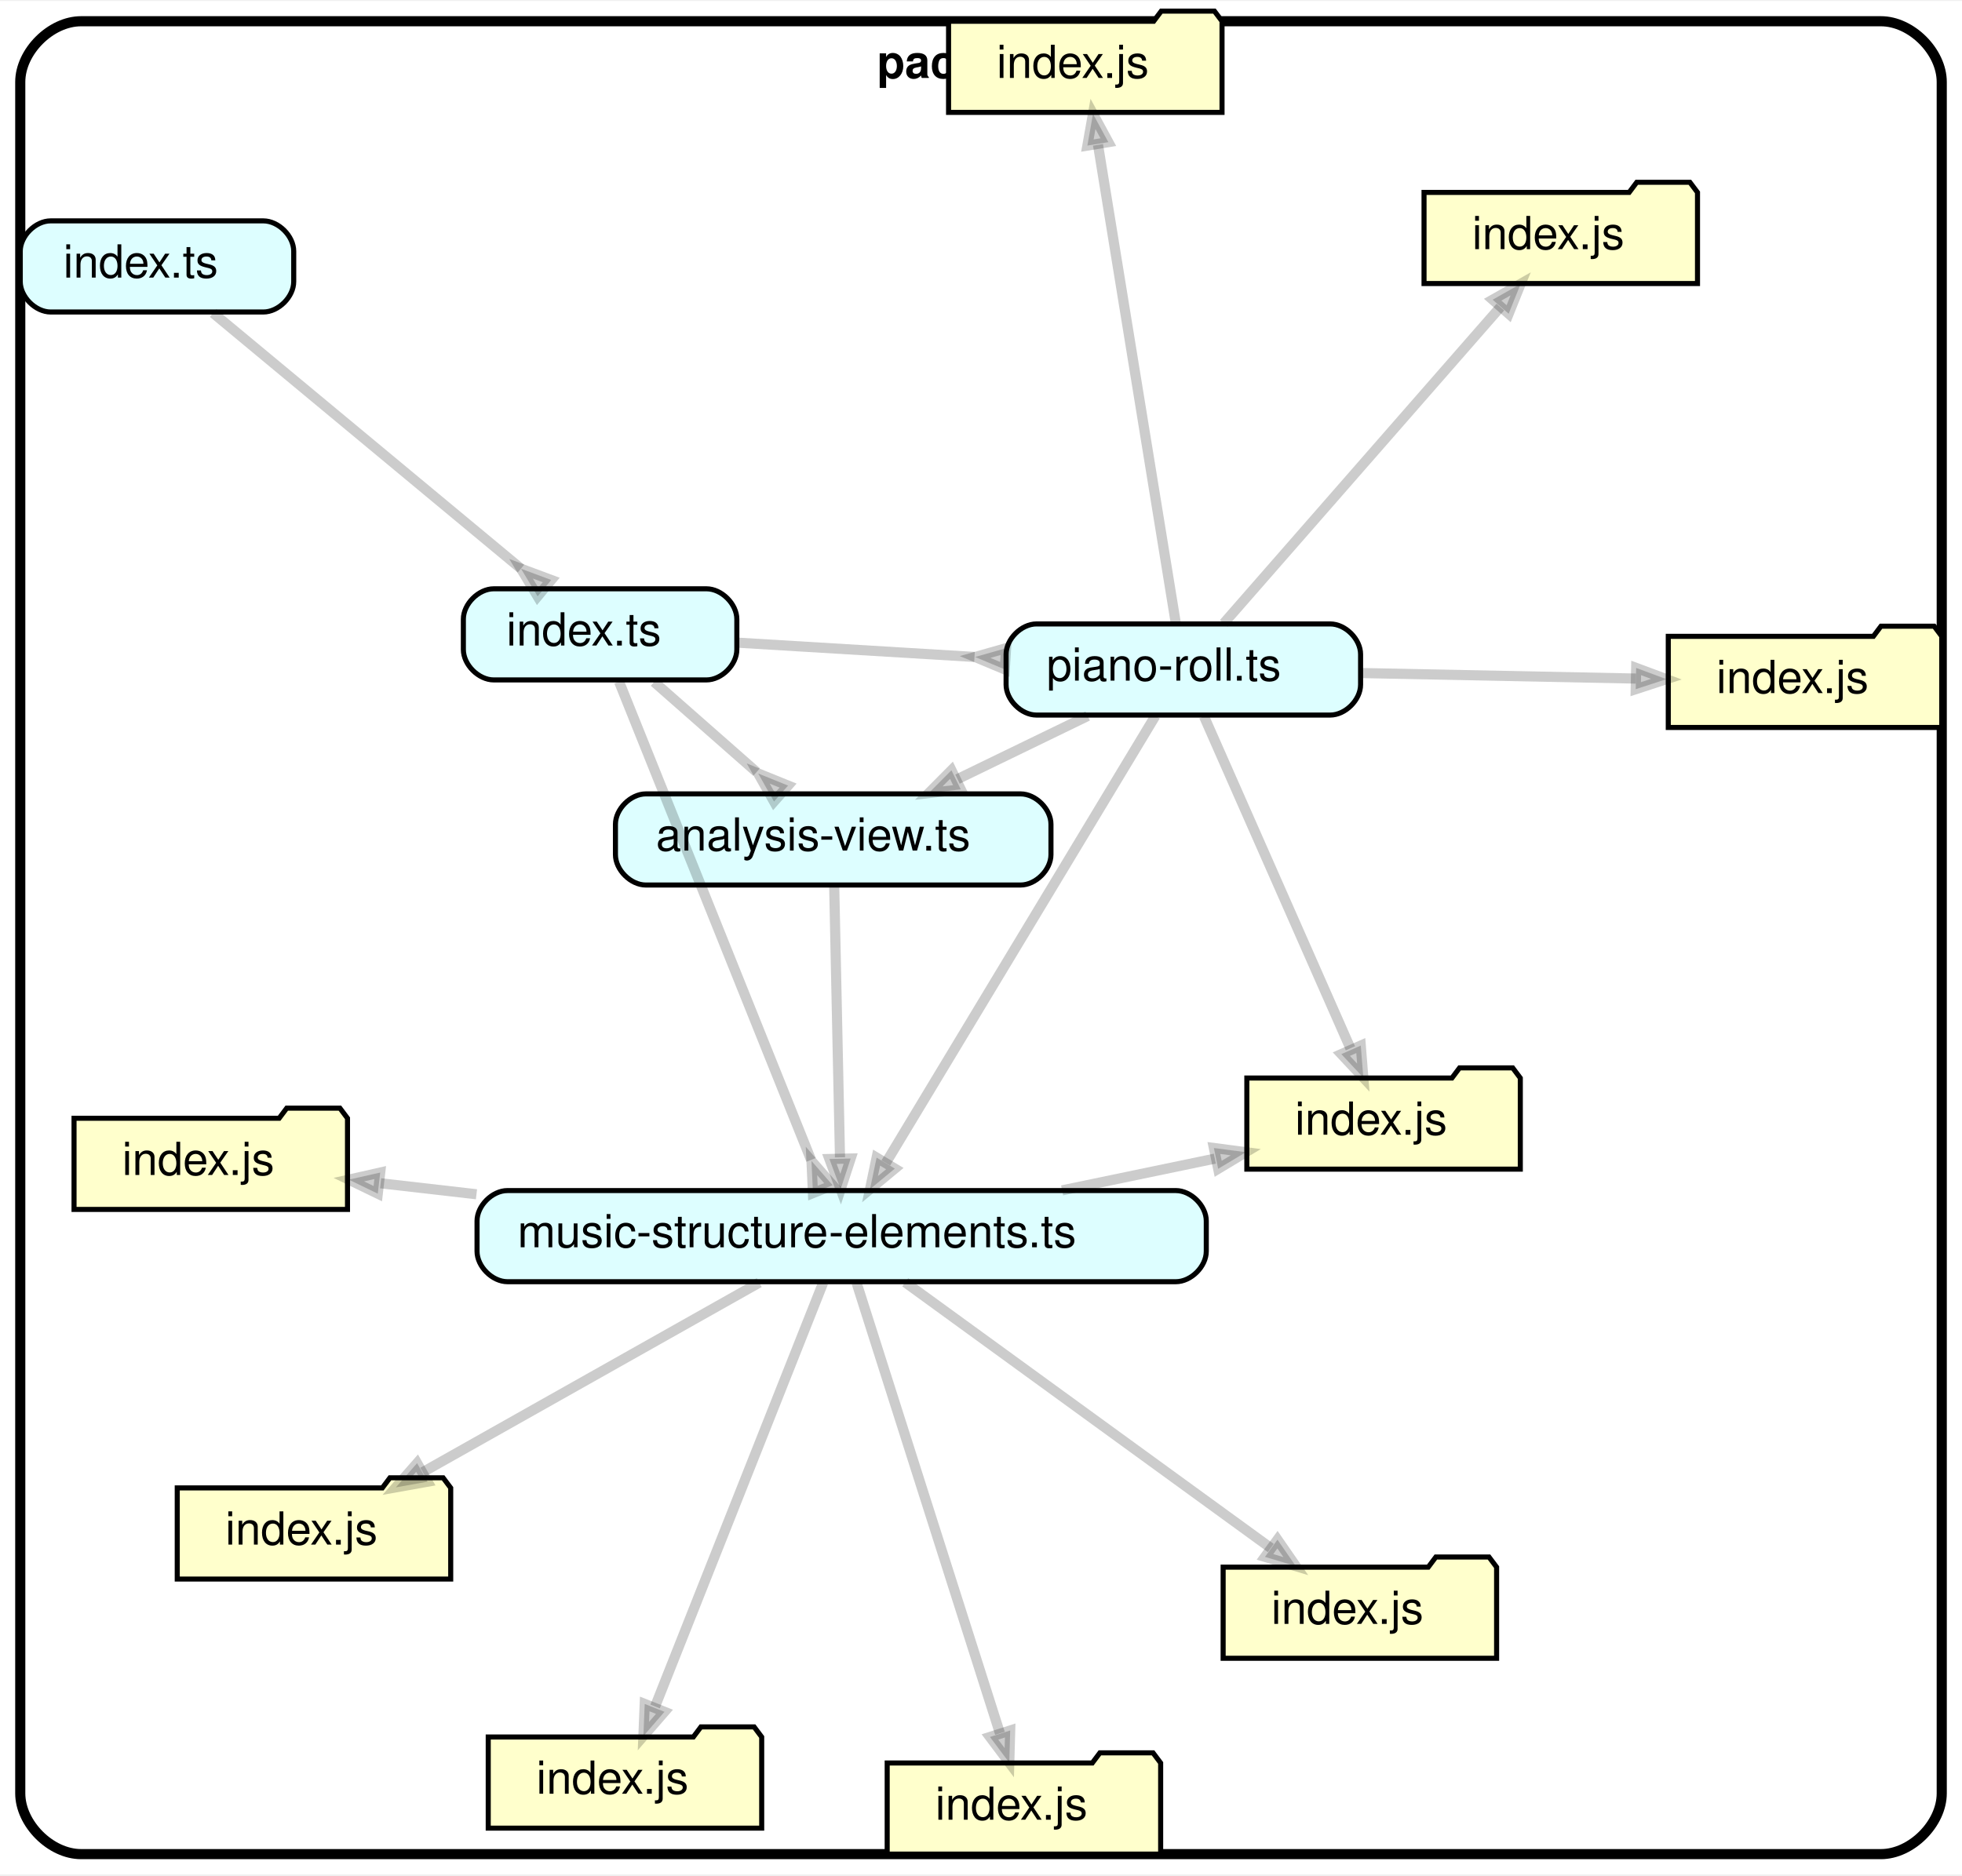
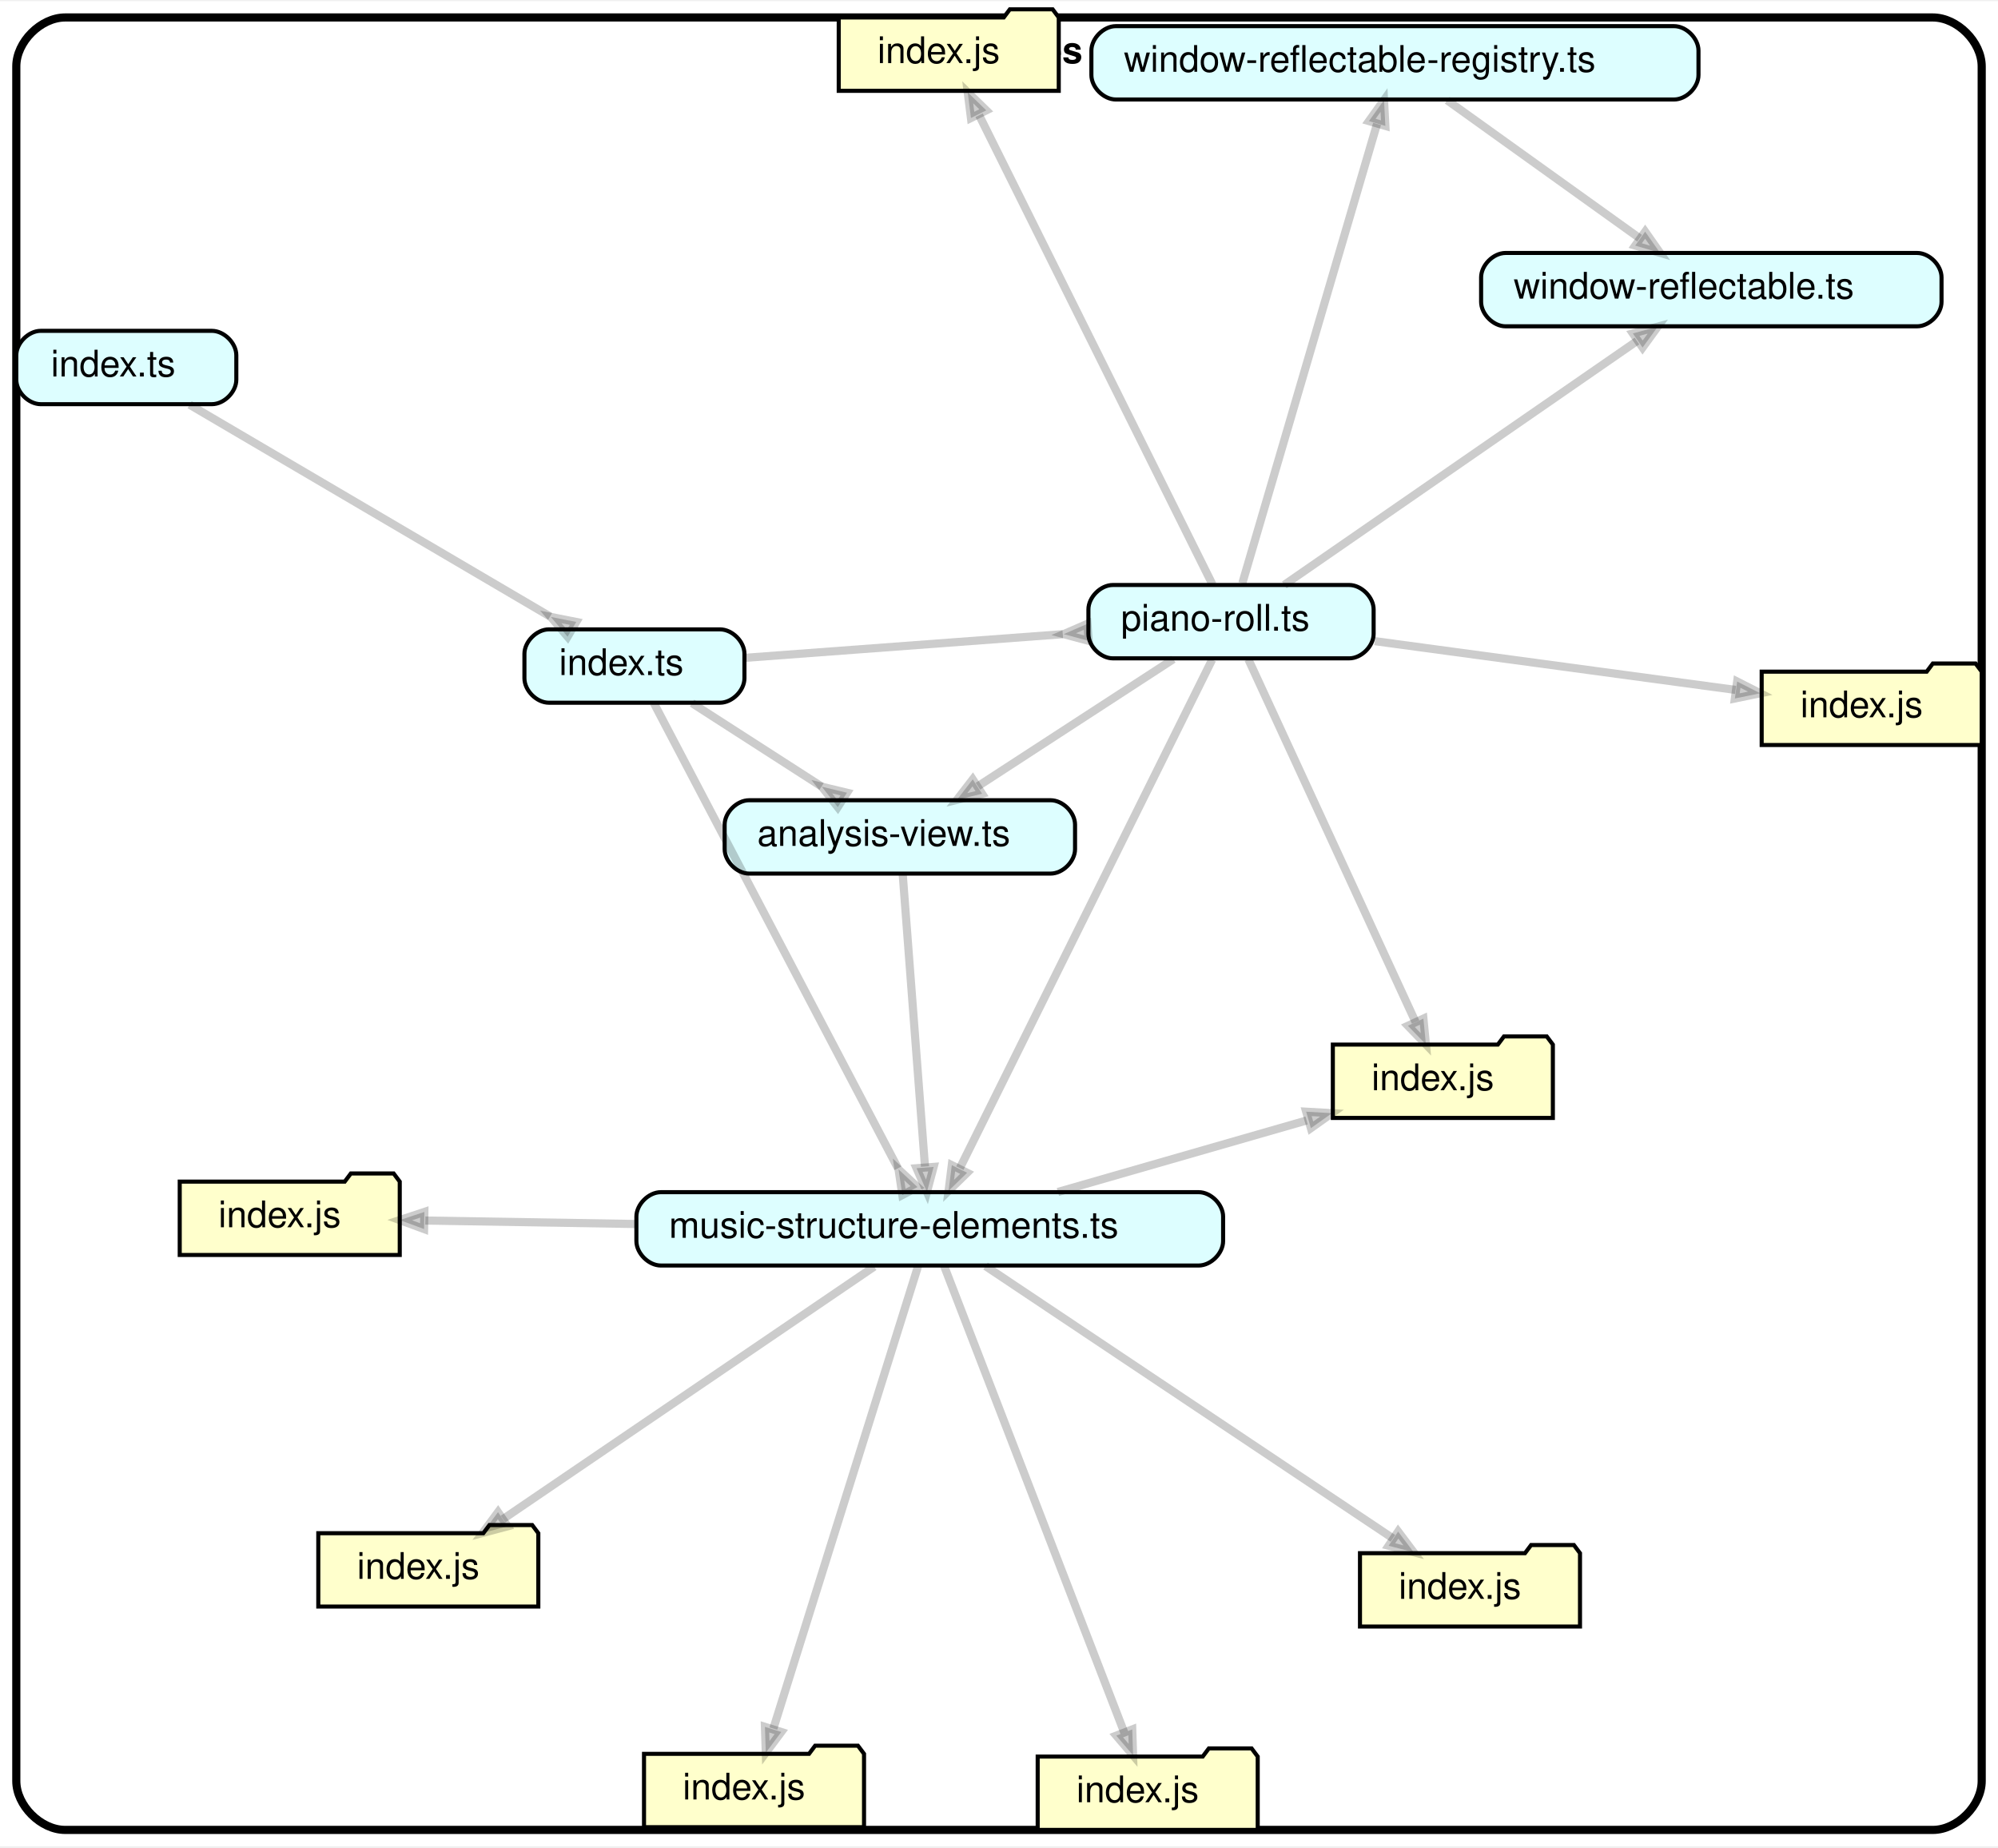
- <svg xmlns="http://www.w3.org/2000/svg" xmlns:xlink="http://www.w3.org/1999/xlink" width="387pt" height="370pt" viewBox="0.00 0.00 387.43 370.02">
-   <g id="graph0" class="graph" transform="scale(1 1) rotate(0) translate(4 366.02)">
-     <polygon fill="white" stroke="transparent" points="-4,4 -4,-366.02 383.43,-366.02 383.43,4 -4,4" />
+ <svg xmlns="http://www.w3.org/2000/svg" xmlns:xlink="http://www.w3.org/1999/xlink" width="490pt" height="453pt" viewBox="0.00 0.00 490.37 452.77">
+   <g id="graph0" class="graph" transform="scale(1 1) rotate(0) translate(4 448.77)">
+     <polygon fill="white" stroke="transparent" points="-4,4 -4,-448.77 486.37,-448.77 486.37,4 -4,4" />
    <g id="clust1" class="cluster">
-       <path fill="#ffffff" stroke="black" stroke-width="2" d="M12,0C12,0 367.43,0 367.43,0 373.43,0 379.43,-6 379.43,-12 379.43,-12 379.43,-350.02 379.43,-350.02 379.43,-356.02 373.43,-362.02 367.43,-362.02 367.43,-362.02 12,-362.02 12,-362.02 6,-362.02 0,-356.02 0,-350.02 0,-350.02 0,-12 0,-12 0,-6 6,0 12,0" />
-       <text text-anchor="middle" x="189.71" y="-350.82" font-family="Helvetica,sans-Serif" font-weight="bold" font-size="9.00">packages</text>
+       <path fill="#ffffff" stroke="black" stroke-width="2" d="M12,0C12,0 470.37,0 470.37,0 476.37,0 482.37,-6 482.37,-12 482.37,-12 482.37,-432.77 482.37,-432.77 482.37,-438.77 476.37,-444.77 470.37,-444.77 470.37,-444.77 12,-444.77 12,-444.77 6,-444.77 0,-438.77 0,-432.77 0,-432.77 0,-12 0,-12 0,-6 6,0 12,0" />
+       <text text-anchor="middle" x="241.18" y="-433.57" font-family="Helvetica,sans-Serif" font-weight="bold" font-size="9.00">packages</text>
    </g>
    <g id="node1" class="node">
      <g id="a_node1">
        <a xlink:href="packages/UI/piano-roll/beat-view/dist/index.js" xlink:title="index.js">
-           <polygon fill="#ffffcc" stroke="black" points="64.62,-145.34 63.12,-147.34 52.62,-147.34 51.12,-145.34 10.62,-145.34 10.62,-127.34 64.62,-127.34 64.62,-145.34" />
-           <text text-anchor="start" x="20.12" y="-134.14" font-family="Helvetica,sans-Serif" font-size="9.00">index.js</text>
+           <polygon fill="#ffffcc" stroke="black" points="94.11,-159.09 92.61,-161.09 82.11,-161.09 80.61,-159.09 40.11,-159.09 40.11,-141.09 94.11,-141.09 94.11,-159.09" />
+           <text text-anchor="start" x="49.61" y="-147.89" font-family="Helvetica,sans-Serif" font-size="9.00">index.js</text>
        </a>
      </g>
    </g>
    <g id="node2" class="node">
      <g id="a_node2">
        <a xlink:href="packages/UI/piano-roll/chord-view/dist/index.js" xlink:title="index.js">
-           <polygon fill="#ffffcc" stroke="black" points="296.21,-153.29 294.71,-155.29 284.21,-155.29 282.71,-153.29 242.21,-153.29 242.21,-135.29 296.21,-135.29 296.21,-153.29" />
-           <text text-anchor="start" x="251.71" y="-142.09" font-family="Helvetica,sans-Serif" font-size="9.00">index.js</text>
+           <polygon fill="#ffffcc" stroke="black" points="377.12,-192.72 375.62,-194.72 365.12,-194.72 363.62,-192.72 323.12,-192.72 323.12,-174.72 377.12,-174.72 377.12,-192.72" />
+           <text text-anchor="start" x="332.62" y="-181.52" font-family="Helvetica,sans-Serif" font-size="9.00">index.js</text>
        </a>
      </g>
    </g>
    <g id="node3" class="node">
      <g id="a_node3">
        <a xlink:href="packages/UI/piano-roll/melody-view/dist/index.js" xlink:title="index.js">
-           <polygon fill="#ffffcc" stroke="black" points="146.41,-23.13 144.91,-25.13 134.41,-25.13 132.91,-23.13 92.41,-23.13 92.41,-5.13 146.41,-5.13 146.41,-23.13" />
-           <text text-anchor="start" x="101.91" y="-11.93" font-family="Helvetica,sans-Serif" font-size="9.00">index.js</text>
+           <polygon fill="#ffffcc" stroke="black" points="208.06,-18.67 206.56,-20.67 196.06,-20.67 194.56,-18.67 154.06,-18.67 154.06,-0.67 208.06,-0.67 208.06,-18.67" />
+           <text text-anchor="start" x="163.56" y="-7.47" font-family="Helvetica,sans-Serif" font-size="9.00">index.js</text>
        </a>
      </g>
    </g>
    <g id="node4" class="node">
      <g id="a_node4">
        <a xlink:href="packages/UI/piano-roll/piano-roll/index.ts" xlink:title="index.ts">
-           <path fill="#ddfeff" stroke="black" d="M48,-322.59C48,-322.59 6,-322.59 6,-322.59 3,-322.59 0,-319.59 0,-316.59 0,-316.59 0,-310.59 0,-310.59 0,-307.59 3,-304.59 6,-304.59 6,-304.59 48,-304.59 48,-304.59 51,-304.59 54,-307.59 54,-310.59 54,-310.59 54,-316.59 54,-316.59 54,-319.59 51,-322.59 48,-322.59" />
-           <text text-anchor="start" x="8.5" y="-311.39" font-family="Helvetica,sans-Serif" font-size="9.00">index.ts</text>
+           <path fill="#ddfeff" stroke="black" d="M48,-367.87C48,-367.87 6,-367.87 6,-367.87 3,-367.87 0,-364.87 0,-361.87 0,-361.87 0,-355.87 0,-355.87 0,-352.87 3,-349.87 6,-349.87 6,-349.87 48,-349.87 48,-349.87 51,-349.87 54,-352.87 54,-355.87 54,-355.87 54,-361.87 54,-361.87 54,-364.87 51,-367.87 48,-367.87" />
+           <text text-anchor="start" x="8.5" y="-356.67" font-family="Helvetica,sans-Serif" font-size="9.00">index.ts</text>
        </a>
      </g>
    </g>
    <g id="node5" class="node">
      <g id="a_node5">
        <a xlink:href="packages/UI/piano-roll/piano-roll/src/index.ts" xlink:title="index.ts">
-           <path fill="#ddfeff" stroke="black" d="M135.5,-249.92C135.5,-249.92 93.5,-249.92 93.5,-249.92 90.5,-249.92 87.5,-246.92 87.5,-243.92 87.5,-243.92 87.5,-237.92 87.5,-237.92 87.5,-234.92 90.5,-231.92 93.5,-231.92 93.5,-231.92 135.5,-231.92 135.5,-231.92 138.5,-231.92 141.5,-234.92 141.5,-237.92 141.5,-237.92 141.5,-243.92 141.5,-243.92 141.5,-246.92 138.5,-249.92 135.5,-249.92" />
-           <text text-anchor="start" x="96" y="-238.72" font-family="Helvetica,sans-Serif" font-size="9.00">index.ts</text>
+           <path fill="#ddfeff" stroke="black" d="M172.71,-294.61C172.71,-294.61 130.71,-294.61 130.71,-294.61 127.71,-294.61 124.71,-291.61 124.71,-288.61 124.71,-288.61 124.71,-282.61 124.71,-282.61 124.71,-279.61 127.71,-276.61 130.71,-276.61 130.71,-276.61 172.71,-276.61 172.71,-276.61 175.71,-276.61 178.71,-279.61 178.71,-282.61 178.71,-282.61 178.71,-288.61 178.71,-288.61 178.71,-291.61 175.71,-294.61 172.71,-294.61" />
+           <text text-anchor="start" x="133.21" y="-283.41" font-family="Helvetica,sans-Serif" font-size="9.00">index.ts</text>
        </a>
      </g>
    </g>
    <g id="edge1" class="edge">
-       <path fill="none" stroke="#000000" stroke-width="2" stroke-opacity="0.2" d="M38.08,-304.39C53.47,-291.61 81.37,-268.43 98.87,-253.9" />
-       <polygon fill="#000000" fill-opacity="0.2" stroke="#000000" stroke-width="2" stroke-opacity="0.2" points="104.85,-251.66 98.89,-253.88 102.16,-248.43 104.85,-251.66" />
+       <path fill="none" stroke="#000000" stroke-width="2" stroke-opacity="0.2" d="M42.54,-349.74C64.88,-336.62 106.11,-312.4 131.01,-297.77" />
+       <polygon fill="#000000" fill-opacity="0.2" stroke="#000000" stroke-width="2" stroke-opacity="0.2" points="137.43,-296.43 131.19,-297.66 135.3,-292.81 137.43,-296.43" />
    </g>
    <g id="node6" class="node">
      <g id="a_node6">
        <a xlink:href="packages/UI/piano-roll/piano-roll/src/analysis-view.ts" xlink:title="analysis-view.ts">
-           <path fill="#ddfeff" stroke="black" d="M197.53,-209.41C197.53,-209.41 123.53,-209.41 123.53,-209.41 120.53,-209.41 117.53,-206.41 117.53,-203.41 117.53,-203.41 117.53,-197.41 117.53,-197.41 117.53,-194.41 120.53,-191.41 123.53,-191.41 123.53,-191.41 197.53,-191.41 197.53,-191.41 200.53,-191.41 203.53,-194.41 203.53,-197.41 203.53,-197.41 203.53,-203.41 203.53,-203.41 203.53,-206.41 200.53,-209.41 197.53,-209.41" />
-           <text text-anchor="start" x="125.53" y="-198.21" font-family="Helvetica,sans-Serif" font-size="9.00">analysis-view.ts</text>
+           <path fill="#ddfeff" stroke="black" d="M253.85,-252.68C253.85,-252.68 179.85,-252.68 179.85,-252.68 176.85,-252.68 173.85,-249.68 173.85,-246.68 173.85,-246.68 173.85,-240.68 173.85,-240.68 173.85,-237.68 176.85,-234.68 179.85,-234.68 179.85,-234.68 253.85,-234.68 253.85,-234.68 256.85,-234.68 259.85,-237.68 259.85,-240.68 259.85,-240.68 259.85,-246.68 259.85,-246.68 259.85,-249.68 256.85,-252.68 253.85,-252.68" />
+           <text text-anchor="start" x="181.85" y="-241.48" font-family="Helvetica,sans-Serif" font-size="9.00">analysis-view.ts</text>
        </a>
      </g>
    </g>
    <g id="edge3" class="edge">
-       <path fill="none" stroke="#000000" stroke-width="2" stroke-opacity="0.2" d="M125.17,-231.52C131.18,-226.23 138.79,-219.54 145.4,-213.72" />
-       <polygon fill="#000000" fill-opacity="0.2" stroke="#000000" stroke-width="2" stroke-opacity="0.2" points="151.62,-211.05 145.72,-213.44 148.84,-207.9 151.62,-211.05" />
+       <path fill="none" stroke="#000000" stroke-width="2" stroke-opacity="0.2" d="M165.84,-276.51C175.15,-270.52 187.45,-262.6 197.64,-256.05" />
+       <polygon fill="#000000" fill-opacity="0.2" stroke="#000000" stroke-width="2" stroke-opacity="0.2" points="203.88,-254.52 197.7,-256 201.61,-250.99 203.88,-254.52" />
    </g>
    <g id="node7" class="node">
      <g id="a_node7">
        <a xlink:href="packages/UI/piano-roll/piano-roll/src/music-structure-elements.ts" xlink:title="music-structure-elements.ts">
-           <path fill="#ddfeff" stroke="black" d="M228.2,-131.06C228.2,-131.06 96.2,-131.06 96.2,-131.06 93.2,-131.06 90.2,-128.06 90.2,-125.06 90.2,-125.06 90.2,-119.06 90.2,-119.06 90.2,-116.06 93.2,-113.06 96.2,-113.06 96.2,-113.06 228.2,-113.06 228.2,-113.06 231.2,-113.06 234.2,-116.06 234.2,-119.06 234.2,-119.06 234.2,-125.06 234.2,-125.06 234.2,-128.06 231.2,-131.06 228.2,-131.06" />
-           <text text-anchor="start" x="98.2" y="-119.86" font-family="Helvetica,sans-Serif" font-size="9.00">music-structure-elements.ts</text>
+           <path fill="#ddfeff" stroke="black" d="M290.19,-156.5C290.19,-156.5 158.19,-156.5 158.19,-156.5 155.19,-156.5 152.19,-153.5 152.19,-150.5 152.19,-150.5 152.19,-144.5 152.19,-144.5 152.19,-141.5 155.19,-138.5 158.19,-138.5 158.19,-138.5 290.19,-138.5 290.19,-138.5 293.19,-138.5 296.19,-141.5 296.19,-144.5 296.19,-144.5 296.19,-150.5 296.19,-150.5 296.19,-153.5 293.19,-156.5 290.19,-156.5" />
+           <text text-anchor="start" x="160.19" y="-145.3" font-family="Helvetica,sans-Serif" font-size="9.00">music-structure-elements.ts</text>
        </a>
      </g>
    </g>
    <g id="edge4" class="edge">
-       <path fill="none" stroke="#000000" stroke-width="2" stroke-opacity="0.2" d="M118.24,-231.59C126.46,-211.11 146.16,-162.04 156.16,-137.12" />
-       <polygon fill="#000000" fill-opacity="0.2" stroke="#000000" stroke-width="2" stroke-opacity="0.2" points="160.42,-132.12 156.24,-136.91 156.53,-130.56 160.42,-132.12" />
+       <path fill="none" stroke="#000000" stroke-width="2" stroke-opacity="0.2" d="M156.46,-276.54C168.7,-253.24 201.34,-191.04 216.39,-162.36" />
+       <polygon fill="#000000" fill-opacity="0.2" stroke="#000000" stroke-width="2" stroke-opacity="0.2" points="221.18,-157.75 216.53,-162.09 217.46,-155.8 221.18,-157.75" />
    </g>
    <g id="node8" class="node">
      <g id="a_node8">
        <a xlink:href="packages/UI/piano-roll/piano-roll/src/piano-roll.ts" xlink:title="piano-roll.ts">
-           <path fill="#ddfeff" stroke="black" d="M258.67,-242.98C258.67,-242.98 200.67,-242.98 200.67,-242.98 197.67,-242.98 194.67,-239.98 194.67,-236.98 194.67,-236.98 194.67,-230.98 194.67,-230.98 194.67,-227.98 197.67,-224.98 200.67,-224.98 200.67,-224.98 258.67,-224.98 258.67,-224.98 261.67,-224.98 264.67,-227.98 264.67,-230.98 264.67,-230.98 264.67,-236.98 264.67,-236.98 264.67,-239.98 261.67,-242.98 258.67,-242.98" />
-           <text text-anchor="start" x="202.67" y="-231.78" font-family="Helvetica,sans-Serif" font-size="9.00">piano-roll.ts</text>
+           <path fill="#ddfeff" stroke="black" d="M327.13,-305.5C327.13,-305.5 269.13,-305.5 269.13,-305.5 266.13,-305.5 263.13,-302.5 263.13,-299.5 263.13,-299.5 263.13,-293.5 263.13,-293.5 263.13,-290.5 266.13,-287.5 269.13,-287.5 269.13,-287.5 327.13,-287.5 327.13,-287.5 330.13,-287.5 333.13,-290.5 333.13,-293.5 333.13,-293.5 333.13,-299.5 333.13,-299.5 333.13,-302.5 330.13,-305.5 327.13,-305.5" />
+           <text text-anchor="start" x="271.13" y="-294.3" font-family="Helvetica,sans-Serif" font-size="9.00">piano-roll.ts</text>
        </a>
      </g>
    </g>
    <g id="edge5" class="edge">
-       <path fill="none" stroke="#000000" stroke-width="2" stroke-opacity="0.2" d="M141.5,-239.29C155.47,-238.45 172.82,-237.4 188.43,-236.46" />
-       <polygon fill="#000000" fill-opacity="0.2" stroke="#000000" stroke-width="2" stroke-opacity="0.2" points="194.67,-238.19 188.55,-236.45 194.41,-234 194.67,-238.19" />
+       <path fill="none" stroke="#000000" stroke-width="2" stroke-opacity="0.2" d="M178.91,-287.63C200.79,-289.26 231.89,-291.57 256.84,-293.43" />
+       <polygon fill="#000000" fill-opacity="0.2" stroke="#000000" stroke-width="2" stroke-opacity="0.2" points="262.89,-295.98 257.06,-293.44 263.2,-291.79 262.89,-295.98" />
    </g>
    <g id="edge2" class="edge">
-       <path fill="none" stroke="#000000" stroke-width="2" stroke-opacity="0.2" d="M160.73,-191.11C161.01,-177.92 161.53,-153.59 161.87,-137.62" />
-       <polygon fill="#000000" fill-opacity="0.2" stroke="#000000" stroke-width="2" stroke-opacity="0.2" points="163.98,-137.39 162,-131.34 159.78,-137.3 163.98,-137.39" />
+       <path fill="none" stroke="#000000" stroke-width="2" stroke-opacity="0.2" d="M217.56,-234.45C218.82,-217.9 221.48,-182.98 223.02,-162.79" />
+       <polygon fill="#000000" fill-opacity="0.2" stroke="#000000" stroke-width="2" stroke-opacity="0.2" points="225.14,-162.7 223.5,-156.56 220.95,-162.38 225.14,-162.7" />
    </g>
    <g id="edge7" class="edge">
-       <path fill="none" stroke="#000000" stroke-width="2" stroke-opacity="0.2" d="M90.09,-130.33C83.53,-131.08 77.12,-131.82 71.16,-132.5" />
-       <polygon fill="#000000" fill-opacity="0.2" stroke="#000000" stroke-width="2" stroke-opacity="0.2" points="70.6,-130.45 64.88,-133.22 71.08,-134.62 70.6,-130.45" />
+       <path fill="none" stroke="#000000" stroke-width="2" stroke-opacity="0.2" d="M152.09,-148.69C134.02,-148.99 115.5,-149.29 100.38,-149.54" />
+       <polygon fill="#000000" fill-opacity="0.2" stroke="#000000" stroke-width="2" stroke-opacity="0.2" points="100.08,-147.45 94.11,-149.65 100.15,-151.65 100.08,-147.45" />
    </g>
    <g id="edge9" class="edge">
-       <path fill="none" stroke="#000000" stroke-width="2" stroke-opacity="0.2" d="M205.73,-131.1C215.79,-133.19 226.34,-135.38 235.89,-137.37" />
-       <polygon fill="#000000" fill-opacity="0.2" stroke="#000000" stroke-width="2" stroke-opacity="0.2" points="235.7,-139.47 242,-138.64 236.55,-135.36 235.7,-139.47" />
+       <path fill="none" stroke="#000000" stroke-width="2" stroke-opacity="0.2" d="M255.64,-156.55C274.23,-161.89 297.76,-168.66 316.68,-174.1" />
+       <polygon fill="#000000" fill-opacity="0.2" stroke="#000000" stroke-width="2" stroke-opacity="0.2" points="316.57,-176.25 322.91,-175.89 317.73,-172.21 316.57,-176.25" />
    </g>
    <g id="edge11" class="edge">
-       <path fill="none" stroke="#000000" stroke-width="2" stroke-opacity="0.2" d="M158.55,-112.86C151.16,-94.22 134.36,-51.85 125.36,-29.16" />
-       <polygon fill="#000000" fill-opacity="0.2" stroke="#000000" stroke-width="2" stroke-opacity="0.2" points="127.21,-28.11 123.05,-23.31 123.31,-29.66 127.21,-28.11" />
+       <path fill="none" stroke="#000000" stroke-width="2" stroke-opacity="0.2" d="M221.36,-138.46C214.11,-115.3 194.82,-53.64 185.81,-24.87" />
+       <polygon fill="#000000" fill-opacity="0.2" stroke="#000000" stroke-width="2" stroke-opacity="0.2" points="187.75,-24.03 183.95,-18.93 183.74,-25.29 187.75,-24.03" />
    </g>
    <g id="node9" class="node">
      <g id="a_node9">
        <a xlink:href="packages/music-structure/beat/beat-estimation/dist/index.js" xlink:title="index.js">
-           <polygon fill="#ffffcc" stroke="black" points="85,-72.33 83.5,-74.33 73,-74.33 71.5,-72.33 31,-72.33 31,-54.33 85,-54.33 85,-72.33" />
-           <text text-anchor="start" x="40.5" y="-61.13" font-family="Helvetica,sans-Serif" font-size="9.00">index.js</text>
+           <polygon fill="#ffffcc" stroke="black" points="128.12,-72.81 126.62,-74.81 116.12,-74.81 114.62,-72.81 74.12,-72.81 74.12,-54.81 128.12,-54.81 128.12,-72.81" />
+           <text text-anchor="start" x="83.62" y="-61.61" font-family="Helvetica,sans-Serif" font-size="9.00">index.js</text>
        </a>
      </g>
    </g>
    <g id="edge6" class="edge">
-       <path fill="none" stroke="#000000" stroke-width="2" stroke-opacity="0.2" d="M145.92,-112.88C128.03,-102.8 99.21,-86.56 79.48,-75.44" />
-       <polygon fill="#000000" fill-opacity="0.2" stroke="#000000" stroke-width="2" stroke-opacity="0.2" points="80.43,-73.56 74.17,-72.44 78.36,-77.22 80.43,-73.56" />
+       <path fill="none" stroke="#000000" stroke-width="2" stroke-opacity="0.2" d="M210.55,-138.23C188.35,-123.13 144.38,-93.22 119.46,-76.28" />
+       <polygon fill="#000000" fill-opacity="0.2" stroke="#000000" stroke-width="2" stroke-opacity="0.2" points="120.59,-74.51 114.45,-72.87 118.23,-77.98 120.59,-74.51" />
    </g>
    <g id="node10" class="node">
      <g id="a_node10">
        <a xlink:href="packages/music-structure/chord/chord-analyze/dist/index.js" xlink:title="index.js">
-           <polygon fill="#ffffcc" stroke="black" points="291.53,-56.68 290.03,-58.68 279.53,-58.68 278.03,-56.68 237.53,-56.68 237.53,-38.68 291.53,-38.68 291.53,-56.68" />
-           <text text-anchor="start" x="247.03" y="-45.48" font-family="Helvetica,sans-Serif" font-size="9.00">index.js</text>
+           <polygon fill="#ffffcc" stroke="black" points="383.78,-67.91 382.28,-69.91 371.78,-69.91 370.28,-67.91 329.78,-67.91 329.78,-49.91 383.78,-49.91 383.78,-67.91" />
+           <text text-anchor="start" x="339.28" y="-56.71" font-family="Helvetica,sans-Serif" font-size="9.00">index.js</text>
        </a>
      </g>
    </g>
    <g id="edge8" class="edge">
-       <path fill="none" stroke="#000000" stroke-width="2" stroke-opacity="0.2" d="M174.75,-112.94C192.85,-99.78 226.38,-75.41 246.94,-60.46" />
-       <polygon fill="#000000" fill-opacity="0.2" stroke="#000000" stroke-width="2" stroke-opacity="0.2" points="248.26,-62.11 251.88,-56.88 245.79,-58.71 248.26,-62.11" />
+       <path fill="none" stroke="#000000" stroke-width="2" stroke-opacity="0.2" d="M237.88,-138.36C261.7,-122.44 310.8,-89.63 337.86,-71.55" />
+       <polygon fill="#000000" fill-opacity="0.2" stroke="#000000" stroke-width="2" stroke-opacity="0.2" points="339.14,-73.22 342.96,-68.14 336.81,-69.73 339.14,-73.22" />
    </g>
    <g id="node11" class="node">
      <g id="a_node11">
        <a xlink:href="packages/music-structure/melody/melody-analyze/dist/index.js" xlink:title="index.js">
-           <polygon fill="#ffffcc" stroke="black" points="225.19,-18 223.69,-20 213.19,-20 211.69,-18 171.19,-18 171.19,0 225.19,0 225.19,-18" />
-           <text text-anchor="start" x="180.69" y="-6.8" font-family="Helvetica,sans-Serif" font-size="9.00">index.js</text>
+           <polygon fill="#ffffcc" stroke="black" points="304.68,-18 303.18,-20 292.68,-20 291.18,-18 250.68,-18 250.68,0 304.68,0 304.68,-18" />
+           <text text-anchor="start" x="260.18" y="-6.8" font-family="Helvetica,sans-Serif" font-size="9.00">index.js</text>
        </a>
      </g>
    </g>
    <g id="edge10" class="edge">
-       <path fill="none" stroke="#000000" stroke-width="2" stroke-opacity="0.2" d="M165.15,-112.81C171.37,-93.25 185.91,-47.56 193.46,-23.86" />
-       <polygon fill="#000000" fill-opacity="0.2" stroke="#000000" stroke-width="2" stroke-opacity="0.2" points="195.48,-24.42 195.3,-18.06 191.48,-23.14 195.48,-24.42" />
+       <path fill="none" stroke="#000000" stroke-width="2" stroke-opacity="0.2" d="M227.7,-138.42C236.73,-115.04 260.82,-52.66 271.93,-23.9" />
+       <polygon fill="#000000" fill-opacity="0.2" stroke="#000000" stroke-width="2" stroke-opacity="0.2" points="273.89,-24.66 274.09,-18.3 269.97,-23.14 273.89,-24.66" />
    </g>
    <g id="edge14" class="edge">
-       <path fill="none" stroke="#000000" stroke-width="2" stroke-opacity="0.2" d="M233.75,-224.72C240.6,-209.2 254.44,-177.8 262.66,-159.16" />
-       <polygon fill="#000000" fill-opacity="0.2" stroke="#000000" stroke-width="2" stroke-opacity="0.2" points="264.71,-159.7 265.21,-153.37 260.87,-158.01 264.71,-159.7" />
+       <path fill="none" stroke="#000000" stroke-width="2" stroke-opacity="0.2" d="M302.38,-287.27C311.42,-267.67 332.57,-221.79 343.43,-198.24" />
+       <polygon fill="#000000" fill-opacity="0.2" stroke="#000000" stroke-width="2" stroke-opacity="0.2" points="345.35,-199.09 345.96,-192.76 341.54,-197.33 345.35,-199.09" />
    </g>
    <g id="edge12" class="edge">
-       <path fill="none" stroke="#000000" stroke-width="2" stroke-opacity="0.2" d="M210.78,-224.8C202.85,-220.96 193.53,-216.43 185.08,-212.33" />
-       <polygon fill="#000000" fill-opacity="0.2" stroke="#000000" stroke-width="2" stroke-opacity="0.2" points="185.72,-210.3 179.4,-209.57 183.88,-214.08 185.72,-210.3" />
+       <path fill="none" stroke="#000000" stroke-width="2" stroke-opacity="0.2" d="M283.97,-287.3C270.69,-278.66 250.71,-265.68 236.01,-256.12" />
+       <polygon fill="#000000" fill-opacity="0.2" stroke="#000000" stroke-width="2" stroke-opacity="0.2" points="237.03,-254.28 230.85,-252.77 234.74,-257.8 237.03,-254.28" />
    </g>
    <g id="edge13" class="edge">
-       <path fill="none" stroke="#000000" stroke-width="2" stroke-opacity="0.2" d="M224.15,-224.82C212.44,-205.39 185.02,-159.91 170.92,-136.52" />
-       <polygon fill="#000000" fill-opacity="0.2" stroke="#000000" stroke-width="2" stroke-opacity="0.2" points="172.7,-135.4 167.8,-131.34 169.1,-137.57 172.7,-135.4" />
+       <path fill="none" stroke="#000000" stroke-width="2" stroke-opacity="0.2" d="M293.5,-287.18C281.06,-262.09 246.76,-192.98 231.58,-162.4" />
+       <polygon fill="#000000" fill-opacity="0.2" stroke="#000000" stroke-width="2" stroke-opacity="0.2" points="233.36,-161.26 228.81,-156.82 229.6,-163.13 233.36,-161.26" />
    </g>
    <g id="node12" class="node">
      <g id="a_node12">
        <a xlink:href="packages/UI/svg-objects/dist/index.js" xlink:title="index.js">
-           <polygon fill="#ffffcc" stroke="black" points="237.31,-362.02 235.81,-364.02 225.31,-364.02 223.81,-362.02 183.31,-362.02 183.31,-344.02 237.31,-344.02 237.31,-362.02" />
-           <text text-anchor="start" x="192.81" y="-350.82" font-family="Helvetica,sans-Serif" font-size="9.00">index.js</text>
+           <polygon fill="#ffffcc" stroke="black" points="255.85,-444.77 254.35,-446.77 243.85,-446.77 242.35,-444.77 201.85,-444.77 201.85,-426.77 255.85,-426.77 255.85,-444.77" />
+           <text text-anchor="start" x="211.35" y="-433.57" font-family="Helvetica,sans-Serif" font-size="9.00">index.js</text>
        </a>
      </g>
    </g>
    <g id="edge15" class="edge">
-       <path fill="none" stroke="#000000" stroke-width="2" stroke-opacity="0.2" d="M228.15,-243.32C224.83,-263.75 216.89,-312.56 212.82,-337.61" />
-       <polygon fill="#000000" fill-opacity="0.2" stroke="#000000" stroke-width="2" stroke-opacity="0.2" points="210.72,-337.46 211.83,-343.72 214.86,-338.14 210.72,-337.46" />
+       <path fill="none" stroke="#000000" stroke-width="2" stroke-opacity="0.2" d="M293.58,-305.63C281.89,-329.14 250.69,-391.86 236.31,-420.78" />
+       <polygon fill="#000000" fill-opacity="0.2" stroke="#000000" stroke-width="2" stroke-opacity="0.2" points="234.3,-420.1 233.51,-426.41 238.06,-421.97 234.3,-420.1" />
    </g>
    <g id="node13" class="node">
      <g id="a_node13">
-         <a xlink:href="packages/UI/view/dist/index.js" xlink:title="index.js">
-           <polygon fill="#ffffcc" stroke="black" points="379.43,-240.53 377.93,-242.53 367.43,-242.53 365.93,-240.53 325.43,-240.53 325.43,-222.53 379.43,-222.53 379.43,-240.53" />
-           <text text-anchor="start" x="334.93" y="-229.33" font-family="Helvetica,sans-Serif" font-size="9.00">index.js</text>
+         <a xlink:href="packages/UI/view-parameters/dist/index.js" xlink:title="index.js">
+           <polygon fill="#ffffcc" stroke="black" points="482.37,-284.23 480.87,-286.23 470.37,-286.23 468.87,-284.23 428.37,-284.23 428.37,-266.23 482.37,-266.23 482.37,-284.23" />
+           <text text-anchor="start" x="437.87" y="-273.03" font-family="Helvetica,sans-Serif" font-size="9.00">index.js</text>
        </a>
      </g>
    </g>
    <g id="edge16" class="edge">
-       <path fill="none" stroke="#000000" stroke-width="2" stroke-opacity="0.2" d="M264.85,-233.28C281.88,-232.93 302.24,-232.53 319.03,-232.19" />
-       <polygon fill="#000000" fill-opacity="0.2" stroke="#000000" stroke-width="2" stroke-opacity="0.2" points="319.09,-234.29 325.05,-232.07 319,-230.09 319.09,-234.29" />
+       <path fill="none" stroke="#000000" stroke-width="2" stroke-opacity="0.2" d="M333.42,-291.72C359.91,-288.14 395.94,-283.27 421.96,-279.75" />
+       <polygon fill="#000000" fill-opacity="0.2" stroke="#000000" stroke-width="2" stroke-opacity="0.2" points="422.35,-281.81 428.02,-278.93 421.79,-277.65 422.35,-281.81" />
    </g>
    <g id="node14" class="node">
      <g id="a_node14">
-         <a xlink:href="packages/UI/view-parameters/dist/index.js" xlink:title="index.js">
-           <polygon fill="#ffffcc" stroke="black" points="331.2,-328.21 329.7,-330.21 319.2,-330.21 317.7,-328.21 277.2,-328.21 277.2,-310.21 331.2,-310.21 331.2,-328.21" />
-           <text text-anchor="start" x="286.7" y="-317.01" font-family="Helvetica,sans-Serif" font-size="9.00">index.js</text>
+         <a xlink:href="packages/UI/view/src/reflectable/window-reflectable.ts" xlink:title="window-reflectable.ts">
+           <path fill="#ddfeff" stroke="black" d="M466.51,-386.98C466.51,-386.98 365.51,-386.98 365.51,-386.98 362.51,-386.98 359.51,-383.98 359.51,-380.98 359.51,-380.98 359.51,-374.98 359.51,-374.98 359.51,-371.98 362.51,-368.98 365.51,-368.98 365.51,-368.98 466.51,-368.98 466.51,-368.98 469.51,-368.98 472.51,-371.98 472.51,-374.98 472.51,-374.98 472.51,-380.98 472.51,-380.98 472.51,-383.98 469.51,-386.98 466.51,-386.98" />
+           <text text-anchor="start" x="367.51" y="-375.78" font-family="Helvetica,sans-Serif" font-size="9.00">window-reflectable.ts</text>
        </a>
      </g>
    </g>
    <g id="edge17" class="edge">
-       <path fill="none" stroke="#000000" stroke-width="2" stroke-opacity="0.2" d="M237.65,-243.1C250.76,-258.09 276.94,-288.04 292.27,-305.56" />
-       <polygon fill="#000000" fill-opacity="0.2" stroke="#000000" stroke-width="2" stroke-opacity="0.2" points="290.75,-307.02 296.28,-310.15 293.91,-304.25 290.75,-307.02" />
+       <path fill="none" stroke="#000000" stroke-width="2" stroke-opacity="0.2" d="M311.2,-305.53C332.26,-320.09 373.79,-348.8 397.76,-365.37" />
+       <polygon fill="#000000" fill-opacity="0.2" stroke="#000000" stroke-width="2" stroke-opacity="0.2" points="396.75,-367.23 402.88,-368.91 399.14,-363.77 396.75,-367.23" />
+     </g>
+     <g id="node15" class="node">
+       <g id="a_node15">
+         <a xlink:href="packages/UI/view/src/reflectable/window-reflectable-registry.ts" xlink:title="window-reflectable-registry.ts">
+           <path fill="#ddfeff" stroke="black" d="M406.86,-442.64C406.86,-442.64 269.86,-442.64 269.86,-442.64 266.86,-442.64 263.86,-439.64 263.86,-436.64 263.86,-436.64 263.86,-430.64 263.86,-430.64 263.86,-427.64 266.86,-424.64 269.86,-424.64 269.86,-424.64 406.86,-424.64 406.86,-424.64 409.86,-424.64 412.86,-427.64 412.86,-430.64 412.86,-430.64 412.86,-436.64 412.86,-436.64 412.86,-439.64 409.86,-442.64 406.86,-442.64" />
+           <text text-anchor="start" x="271.86" y="-431.44" font-family="Helvetica,sans-Serif" font-size="9.00">window-reflectable-registry.ts</text>
+         </a>
+       </g>
+     </g>
+     <g id="edge18" class="edge">
+       <path fill="none" stroke="#000000" stroke-width="2" stroke-opacity="0.2" d="M300.9,-305.92C307.76,-329.33 325.63,-390.25 333.97,-418.65" />
+       <polygon fill="#000000" fill-opacity="0.2" stroke="#000000" stroke-width="2" stroke-opacity="0.2" points="331.98,-419.34 335.68,-424.51 336.01,-418.16 331.98,-419.34" />
+     </g>
+     <g id="edge19" class="edge">
+       <path fill="none" stroke="#000000" stroke-width="2" stroke-opacity="0.2" d="M351.18,-424.45C364.07,-415.21 384.04,-400.9 398.41,-390.6" />
+       <polygon fill="#000000" fill-opacity="0.2" stroke="#000000" stroke-width="2" stroke-opacity="0.2" points="399.77,-392.21 403.43,-387 397.33,-388.79 399.77,-392.21" />
    </g>
  </g>
</svg>
